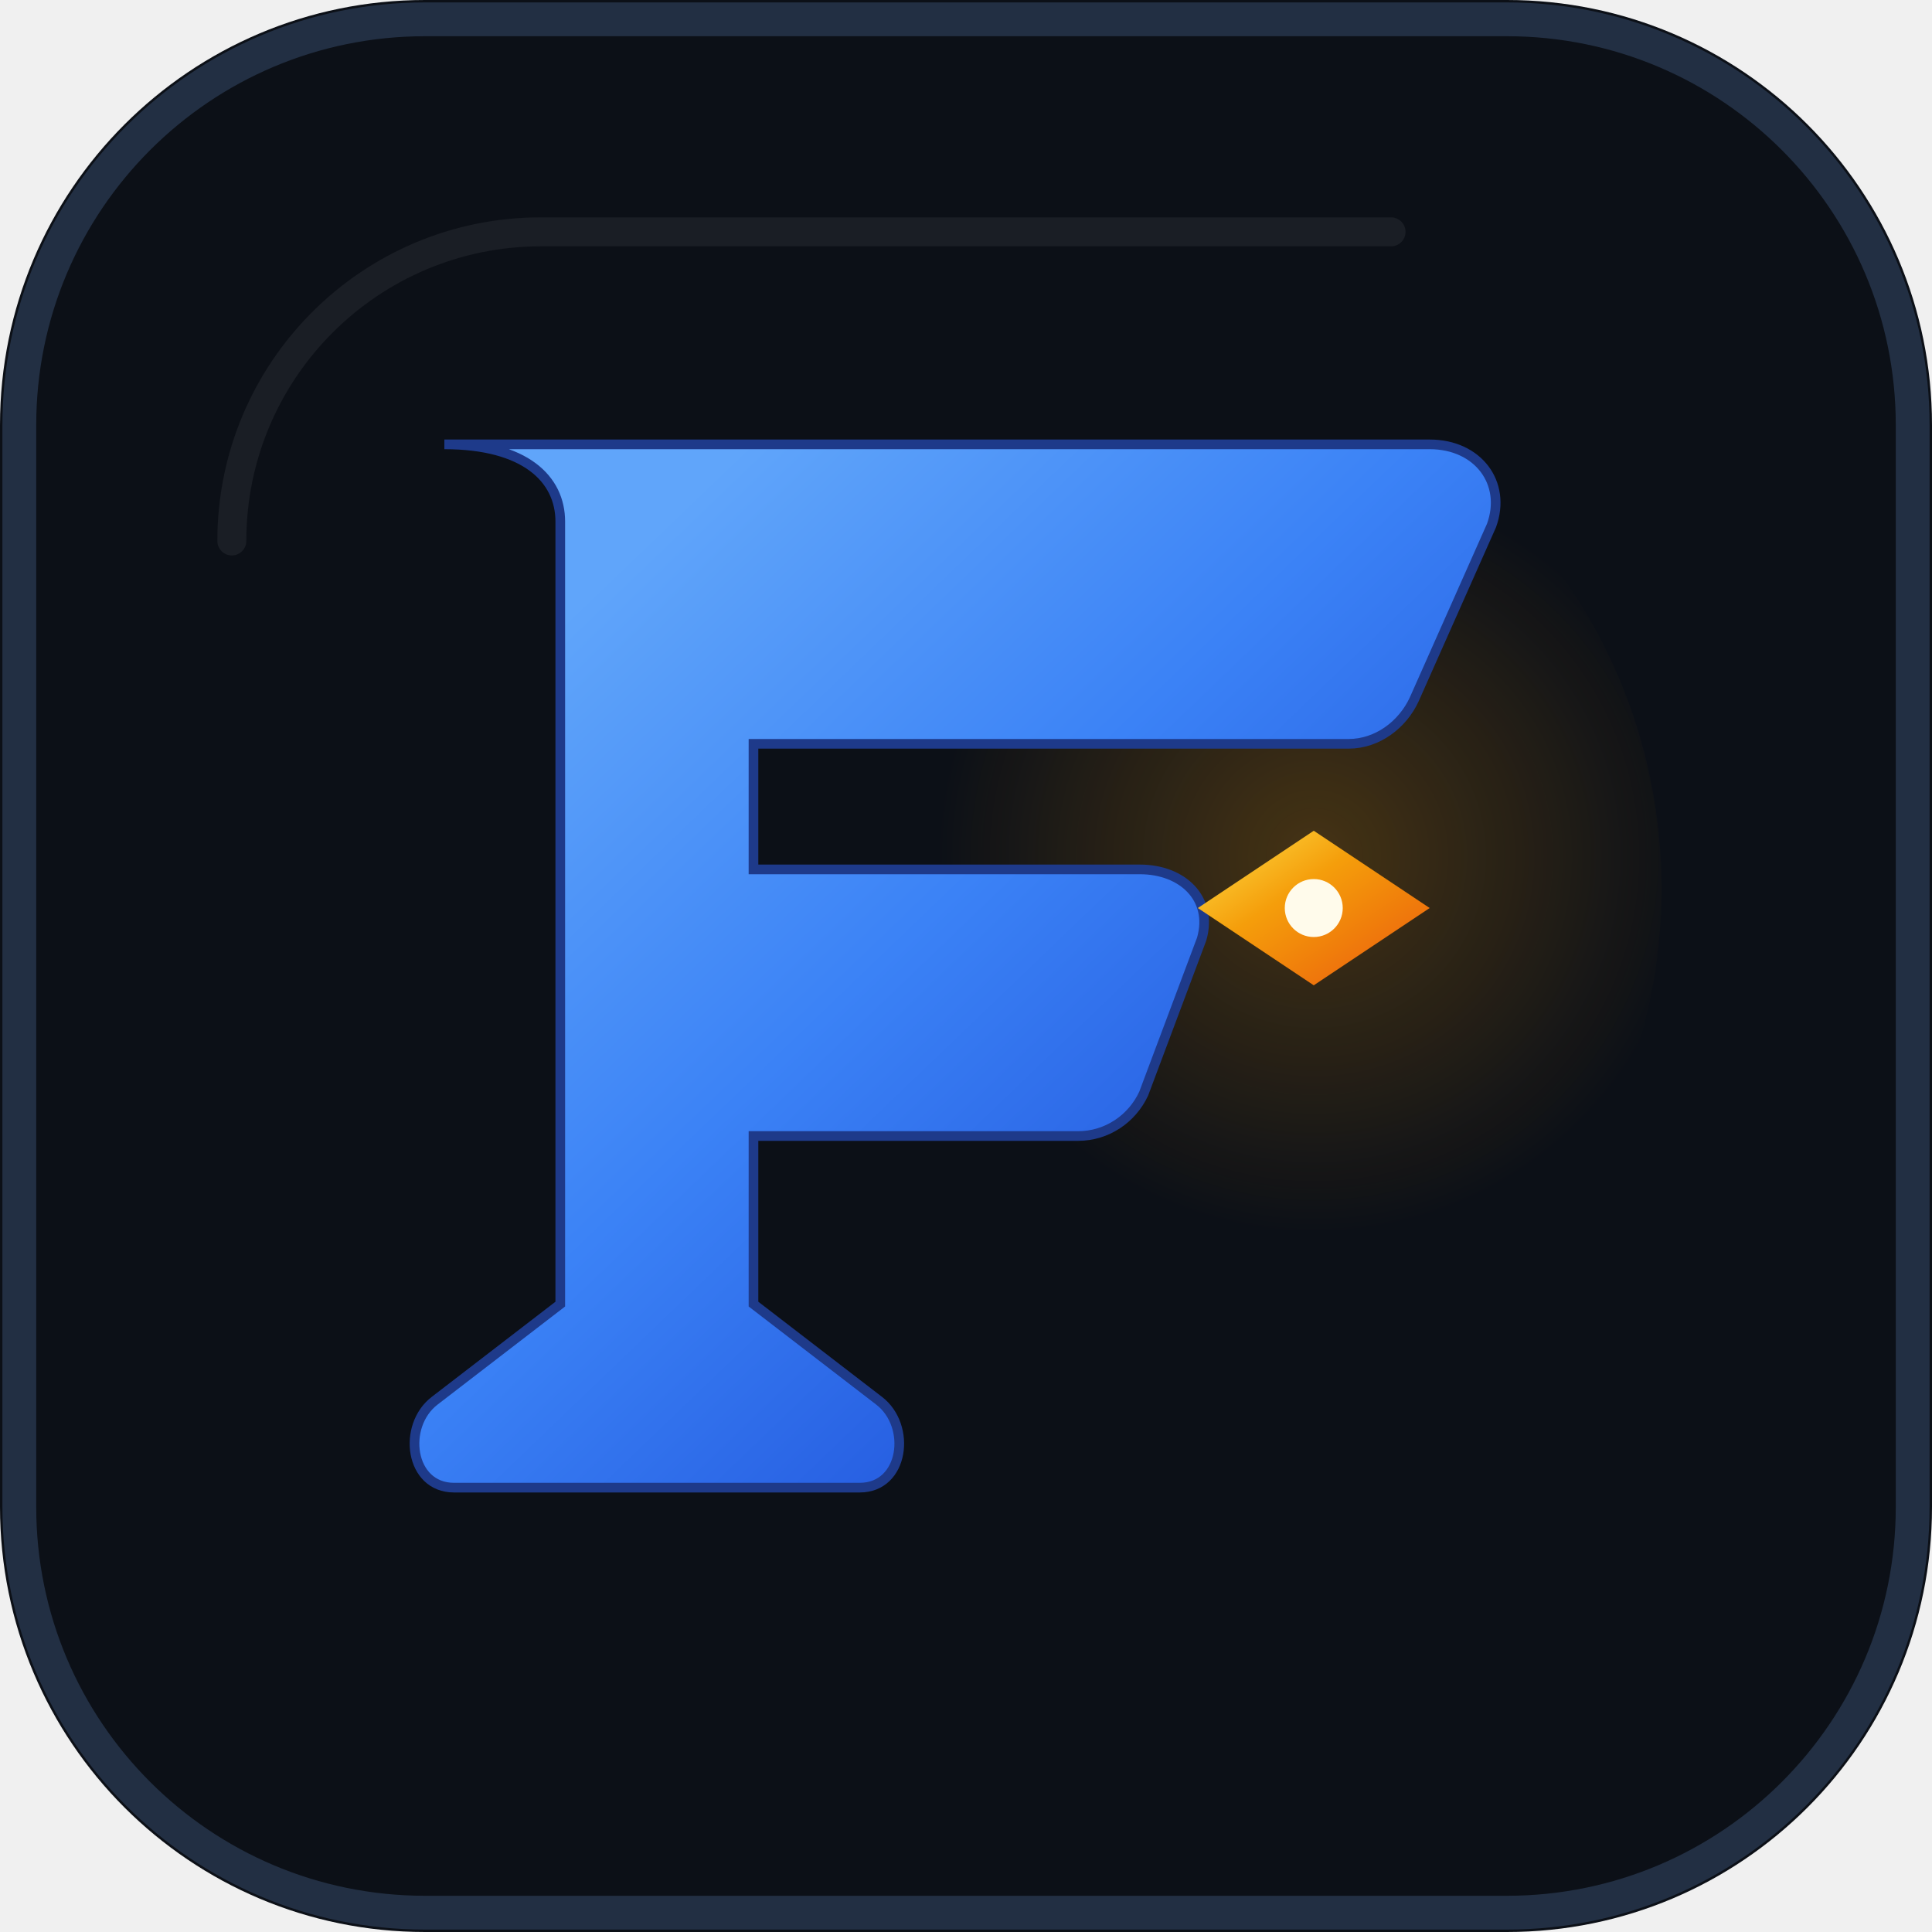
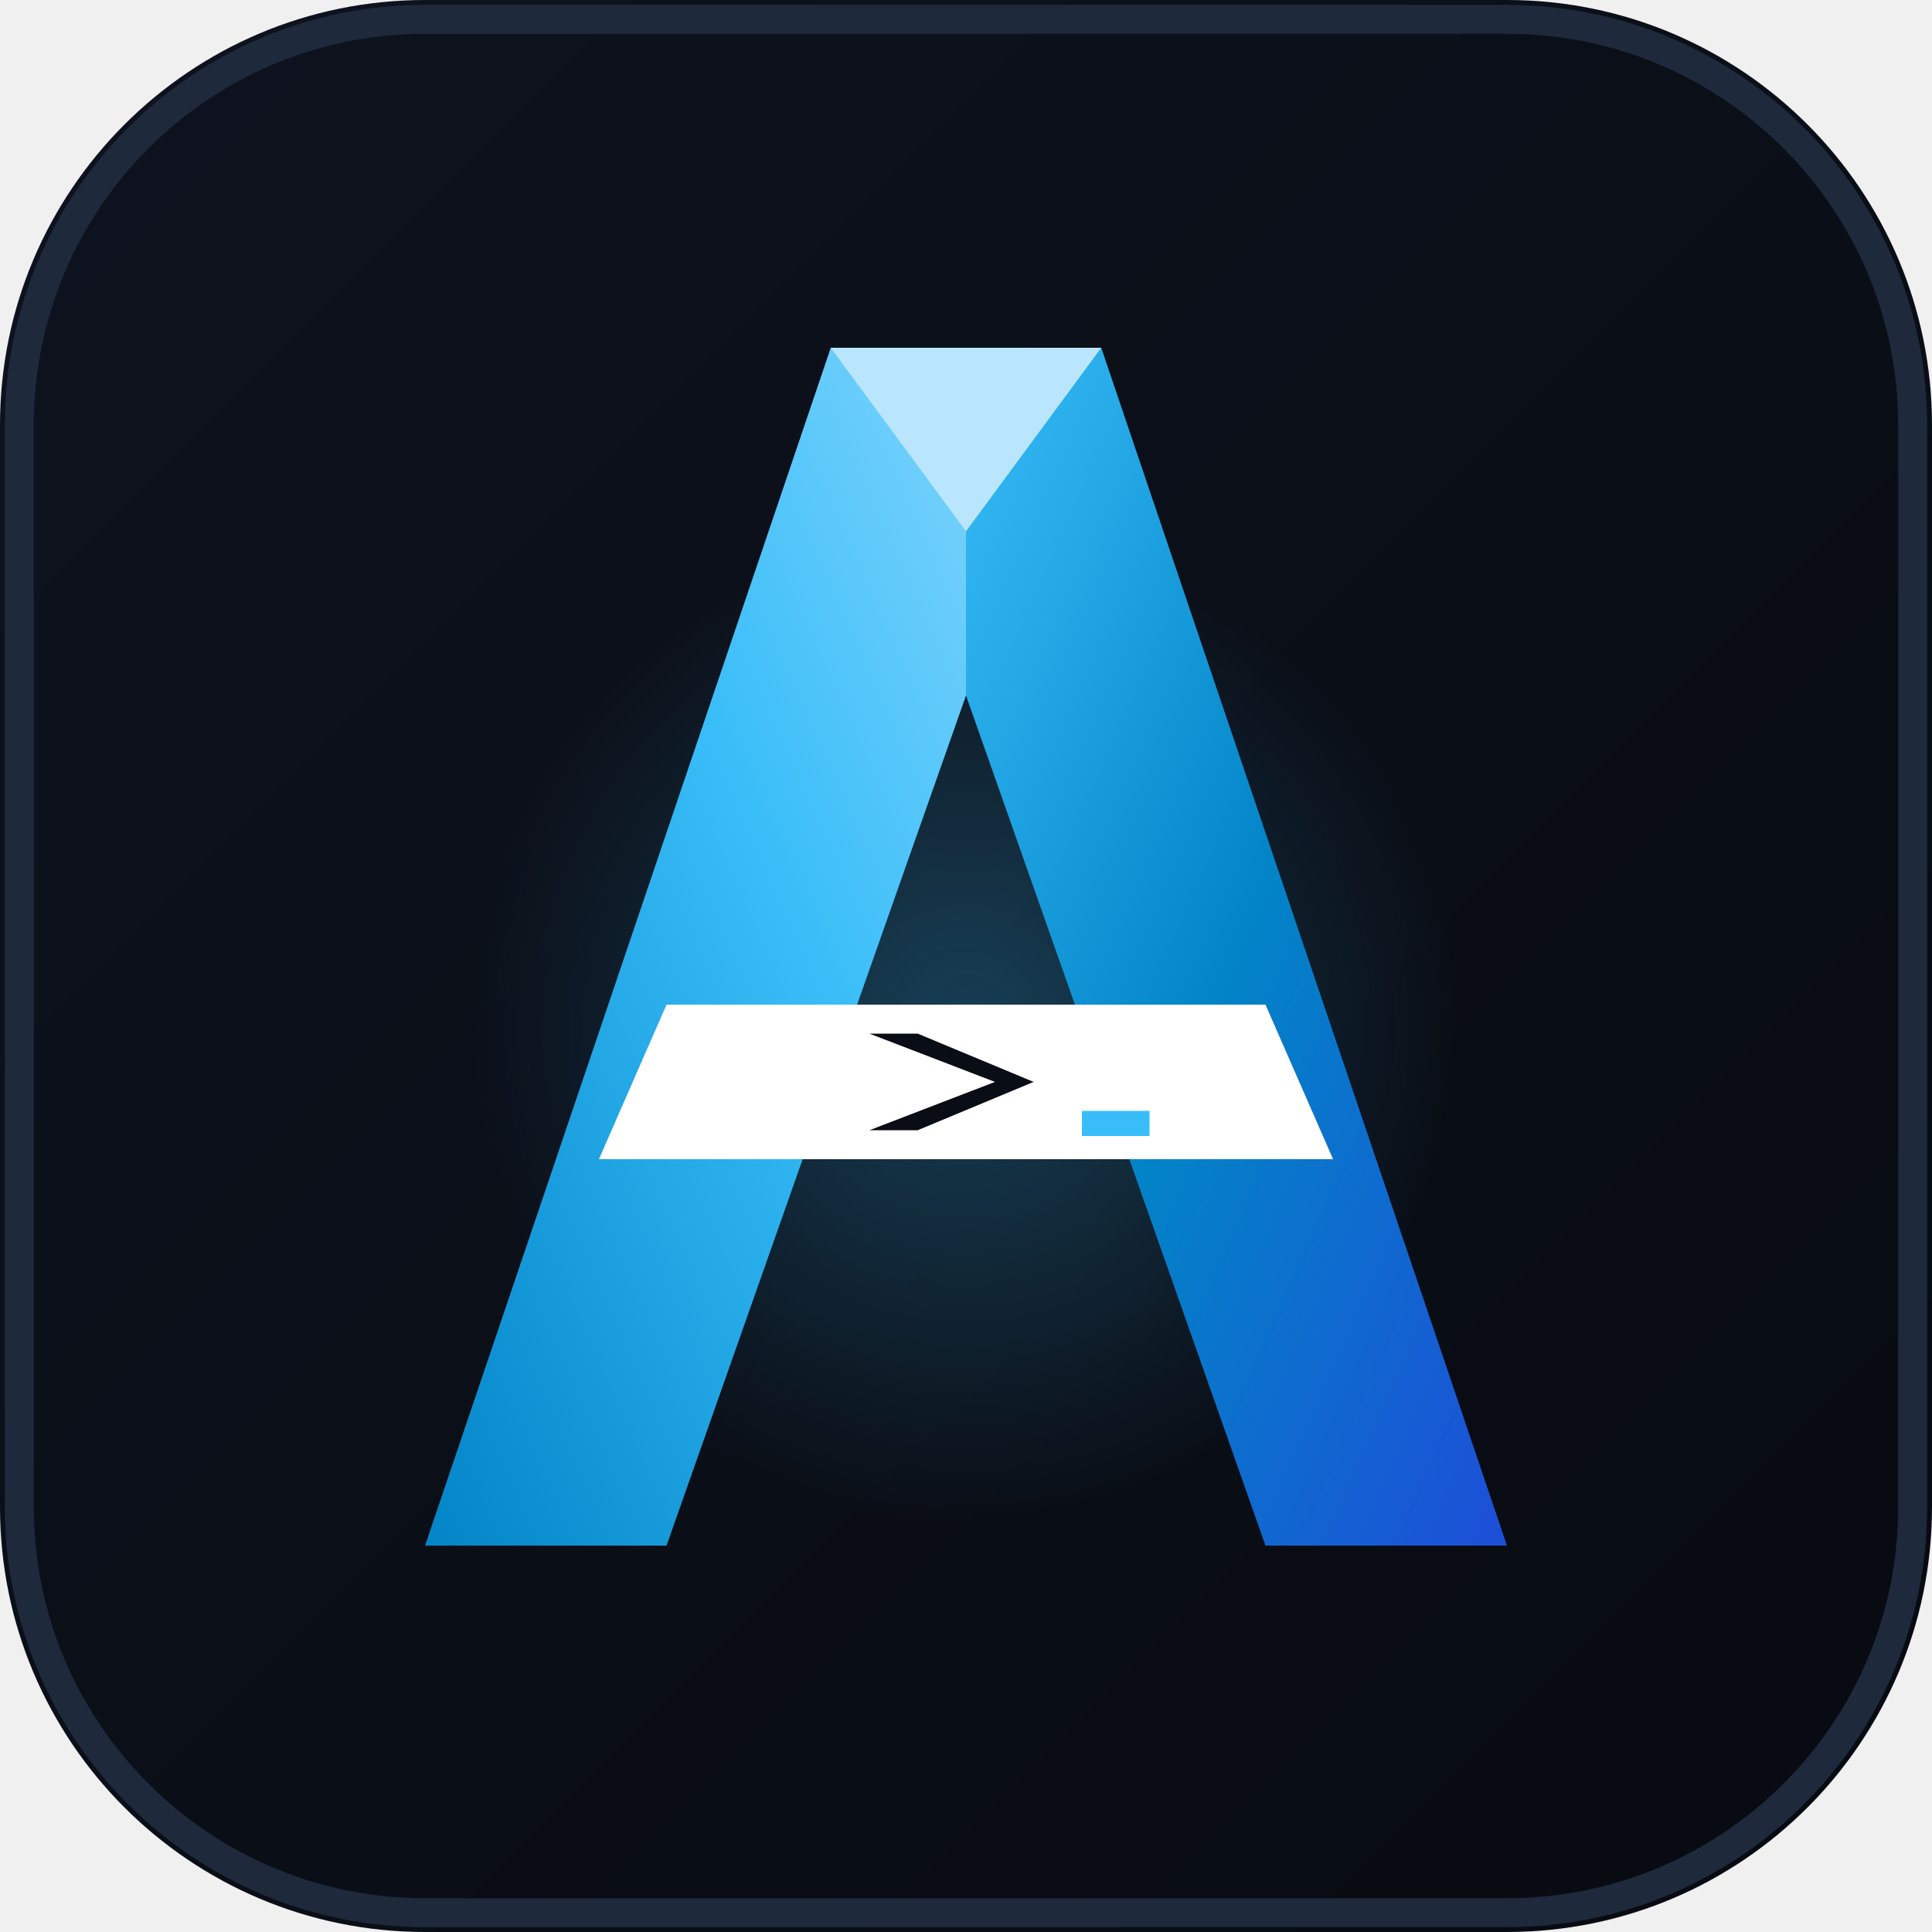
<svg xmlns="http://www.w3.org/2000/svg" viewBox="0 0 100 100" width="512" height="512">
  <defs>
-     <linearGradient id="forgeBeamGrad" x1="15%" y1="15%" x2="85%" y2="85%">
-       <stop offset="0%" stop-color="#60A5FA" />
-       <stop offset="45%" stop-color="#3B82F6" />
+     <linearGradient id="bgGrad" x1="0%" y1="0%" x2="100%" y2="100%">
+       <stop offset="0%" stop-color="#0E131F" />
+       <stop offset="100%" stop-color="#070A10" />
+     </linearGradient>
+     <linearGradient id="leftPillarGrad" x1="0%" y1="100%" x2="100%" y2="0%">
+       <stop offset="0%" stop-color="#0284C7" />
+       <stop offset="60%" stop-color="#38BDF8" />
+       <stop offset="100%" stop-color="#7DD3FC" />
+     </linearGradient>
+     <linearGradient id="rightPillarGrad" x1="0%" y1="0%" x2="100%" y2="100%">
+       <stop offset="0%" stop-color="#38BDF8" />
+       <stop offset="50%" stop-color="#0284C7" />
      <stop offset="100%" stop-color="#1D4ED8" />
    </linearGradient>
-     <linearGradient id="forgeSparkGrad" x1="0%" y1="0%" x2="100%" y2="100%">
-       <stop offset="0%" stop-color="#FDE047" />
-       <stop offset="40%" stop-color="#F59E0B" />
-       <stop offset="100%" stop-color="#EA580C" />
-     </linearGradient>
-     <radialGradient id="sparkGlow" cx="68%" cy="47%" r="35%">
-       <stop offset="0%" stop-color="rgba(245, 158, 11, 0.25)" />
-       <stop offset="100%" stop-color="rgba(245, 158, 11, 0)" />
+     <radialGradient id="ambientGlow" cx="50%" cy="52%" r="40%">
+       <stop offset="0%" stop-color="rgba(56, 189, 248, 0.28)" />
+       <stop offset="100%" stop-color="rgba(56, 189, 248, 0)" />
    </radialGradient>
  </defs>
-   <rect width="100" height="100" rx="22" fill="#0C1017" />
-   <rect x="1" y="1" width="98" height="98" rx="21" fill="none" stroke="#222F43" stroke-width="1.75" />
-   <path d="M 12 28 A 16 16 0 0 1 28 12 L 72 12" fill="none" stroke="rgba(255,255,255,0.06)" stroke-width="1.5" stroke-linecap="round" />
-   <circle cx="58" cy="46" r="28" fill="url(#sparkGlow)" />
-   <g id="forge-monogram">
-     <path d="M 23 23               H 74               C 76.5 23 78 25 77.2 27.2               L 73.2 36.2               C 72.6 37.5 71.3 38.5 69.8 38.5               H 39               V 45               H 59               C 61.2 45 62.8 46.5 62.2 48.6               L 59.2 56.6               C 58.6 57.9 57.3 58.8 55.8 58.8               H 39               V 67.5               L 45.5 72.5               C 47.2 73.8 46.8 77 44.5 77               H 23.5               C 21.2 77 20.8 73.8 22.5 72.5               L 29 67.5               V 27               C 29 24.8 27.2 23 23 23 Z" fill="url(#forgeBeamGrad)" stroke="#1E3A8A" stroke-width="0.5" />
-     <polygon points="68,43 74,47 68,51 62,47" fill="url(#forgeSparkGrad)" />
-     <circle cx="68" cy="47" r="1.5" fill="#FFFBEB" />
-   </g>
+   <rect width="100" height="100" rx="22" fill="url(#bgGrad)" />
+   <rect x="1" y="1" width="98" height="98" rx="21" fill="none" stroke="#1E293B" stroke-width="1.5" />
+   <circle cx="50" cy="52" r="32" fill="url(#ambientGlow)" />
+   <polygon points="22,80 34.5,80 50,36 50,18 43,18 22,80" fill="url(#leftPillarGrad)" />
+   <polygon points="50,18 57,18 78,80 65.5,80 50,36 50,18" fill="url(#rightPillarGrad)" />
+   <polygon points="43,18 57,18 50,27.5" fill="#BAE6FD" />
+   <polygon points="34.5,52 65.5,52 69,60 31,60" fill="#FFFFFF" />
+   <polygon points="45,53.5 51.5,56 45,58.5 47.5,58.5 53.5,56 47.5,53.5" fill="#090D16" />
+   <polygon points="56,57.5 59.5,57.5 59.5,58.8 56,58.8" fill="#38BDF8" />
</svg>
